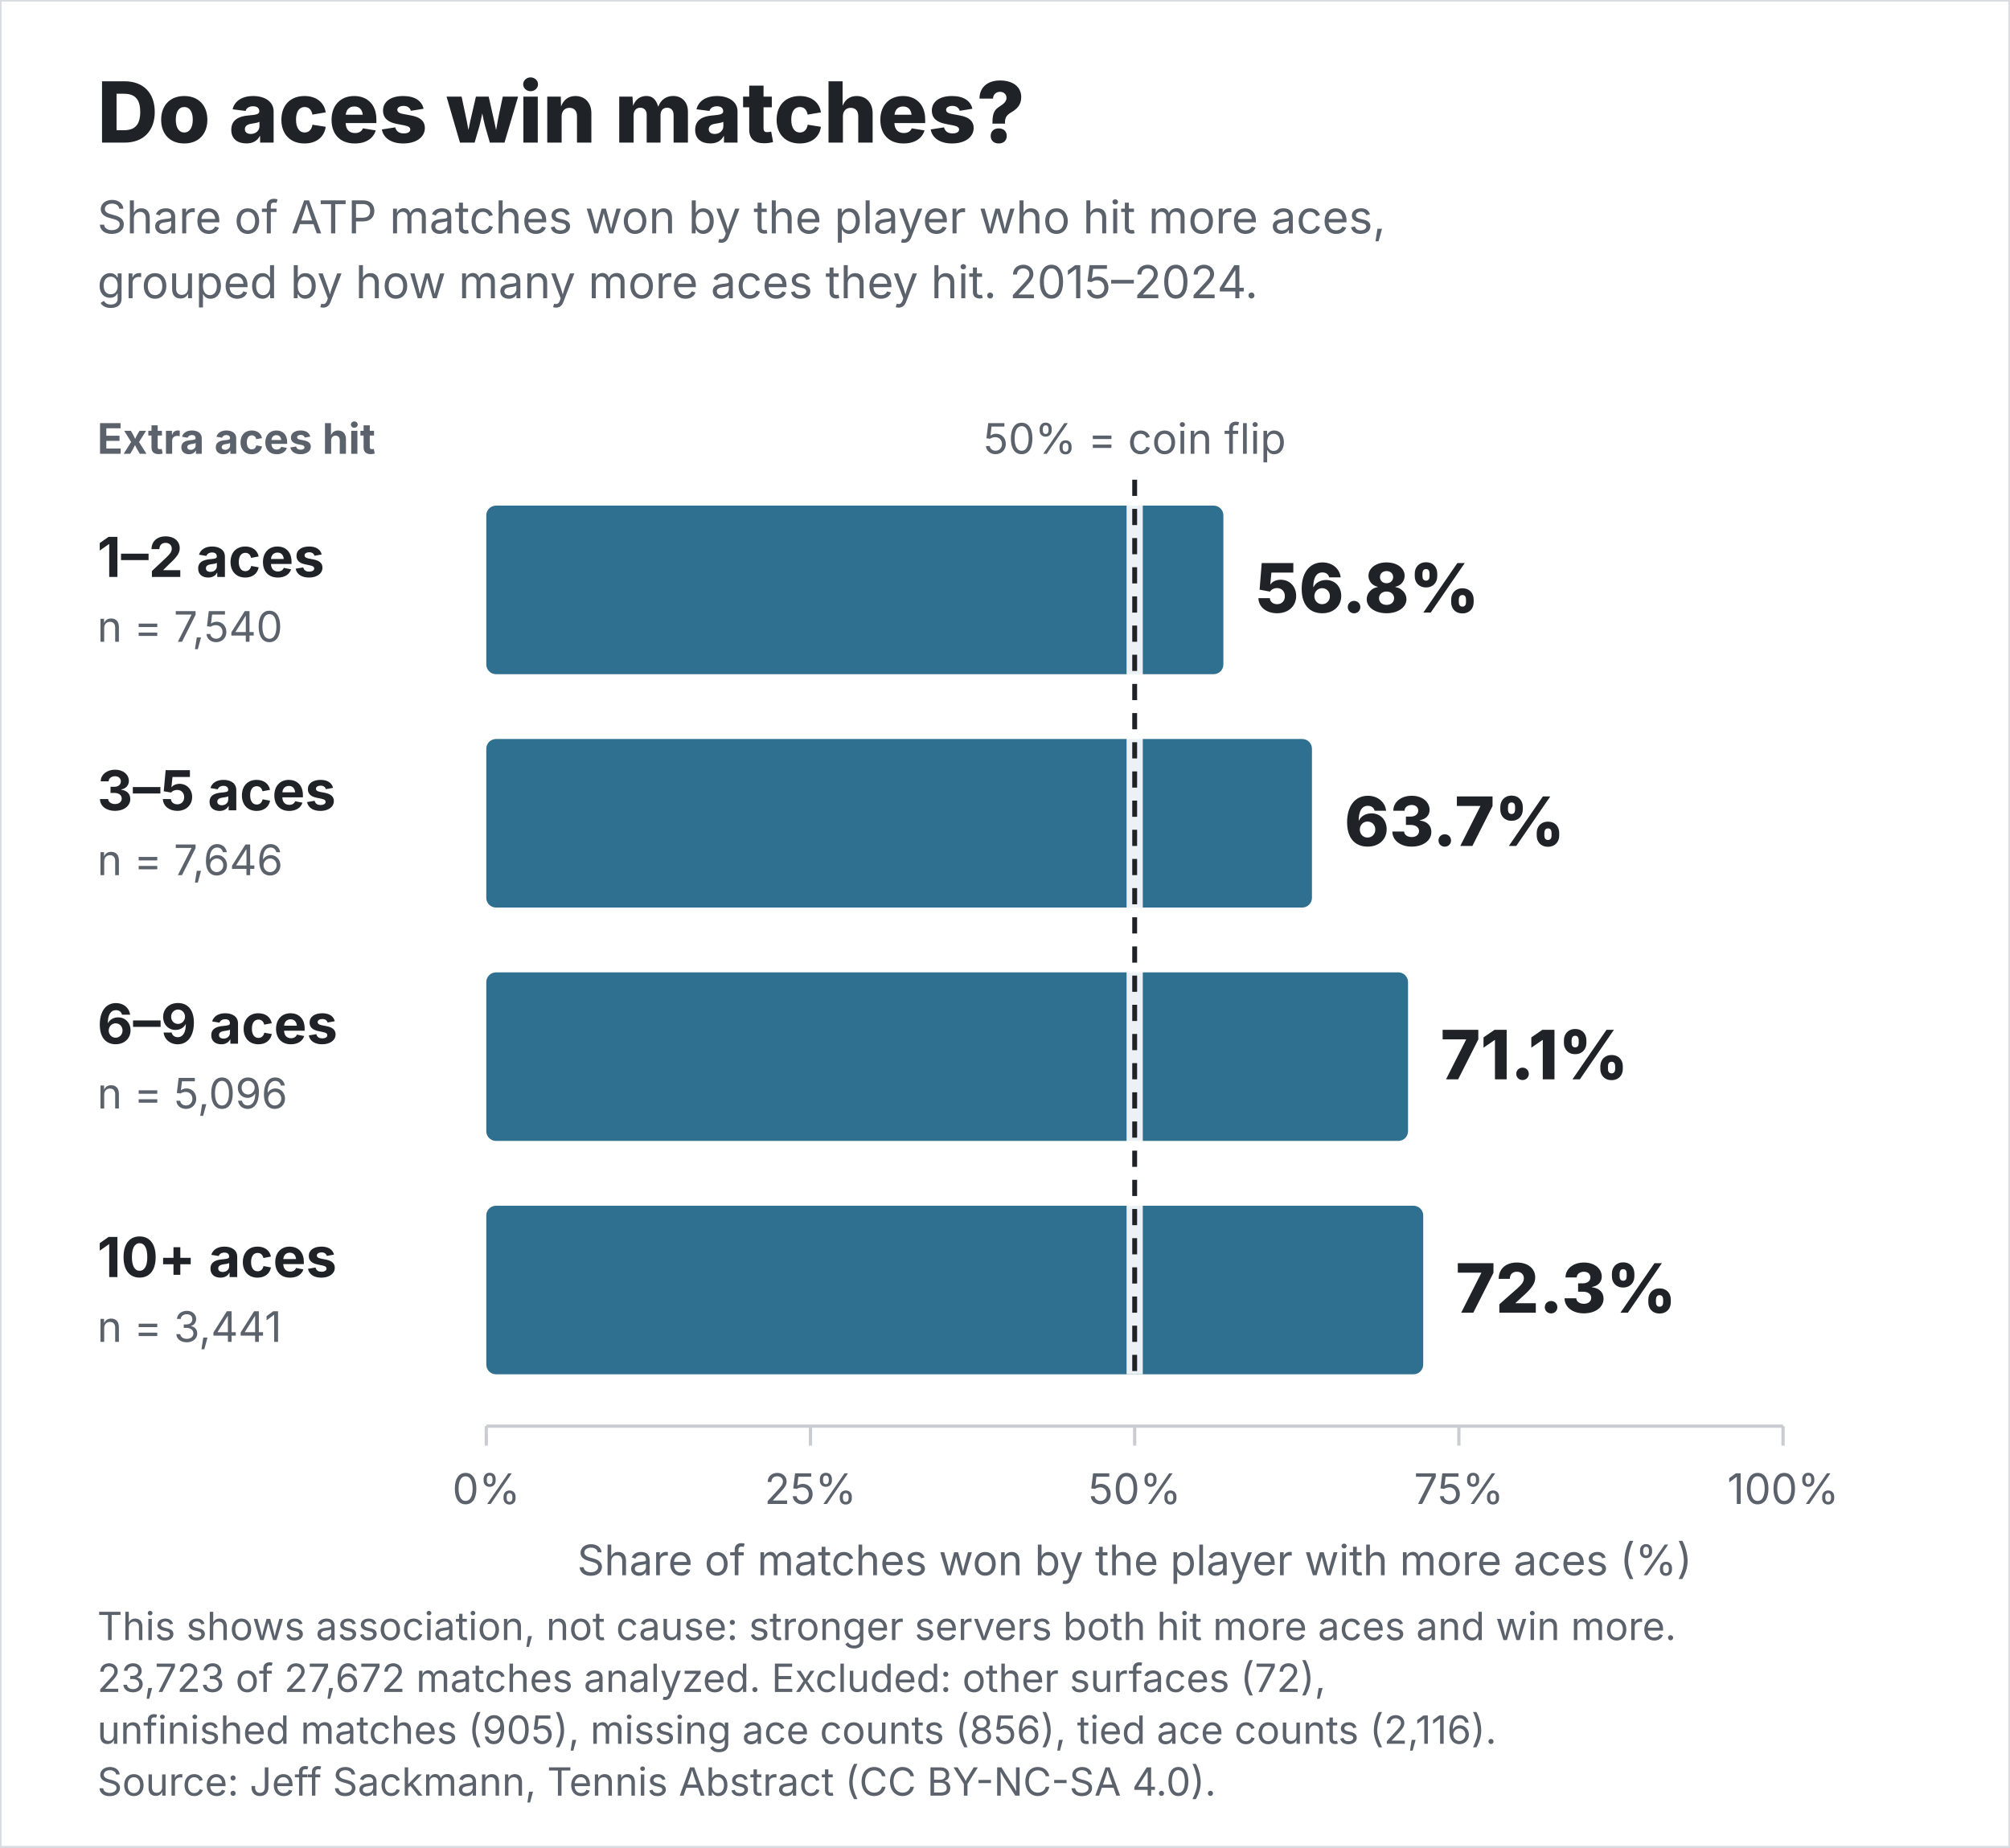
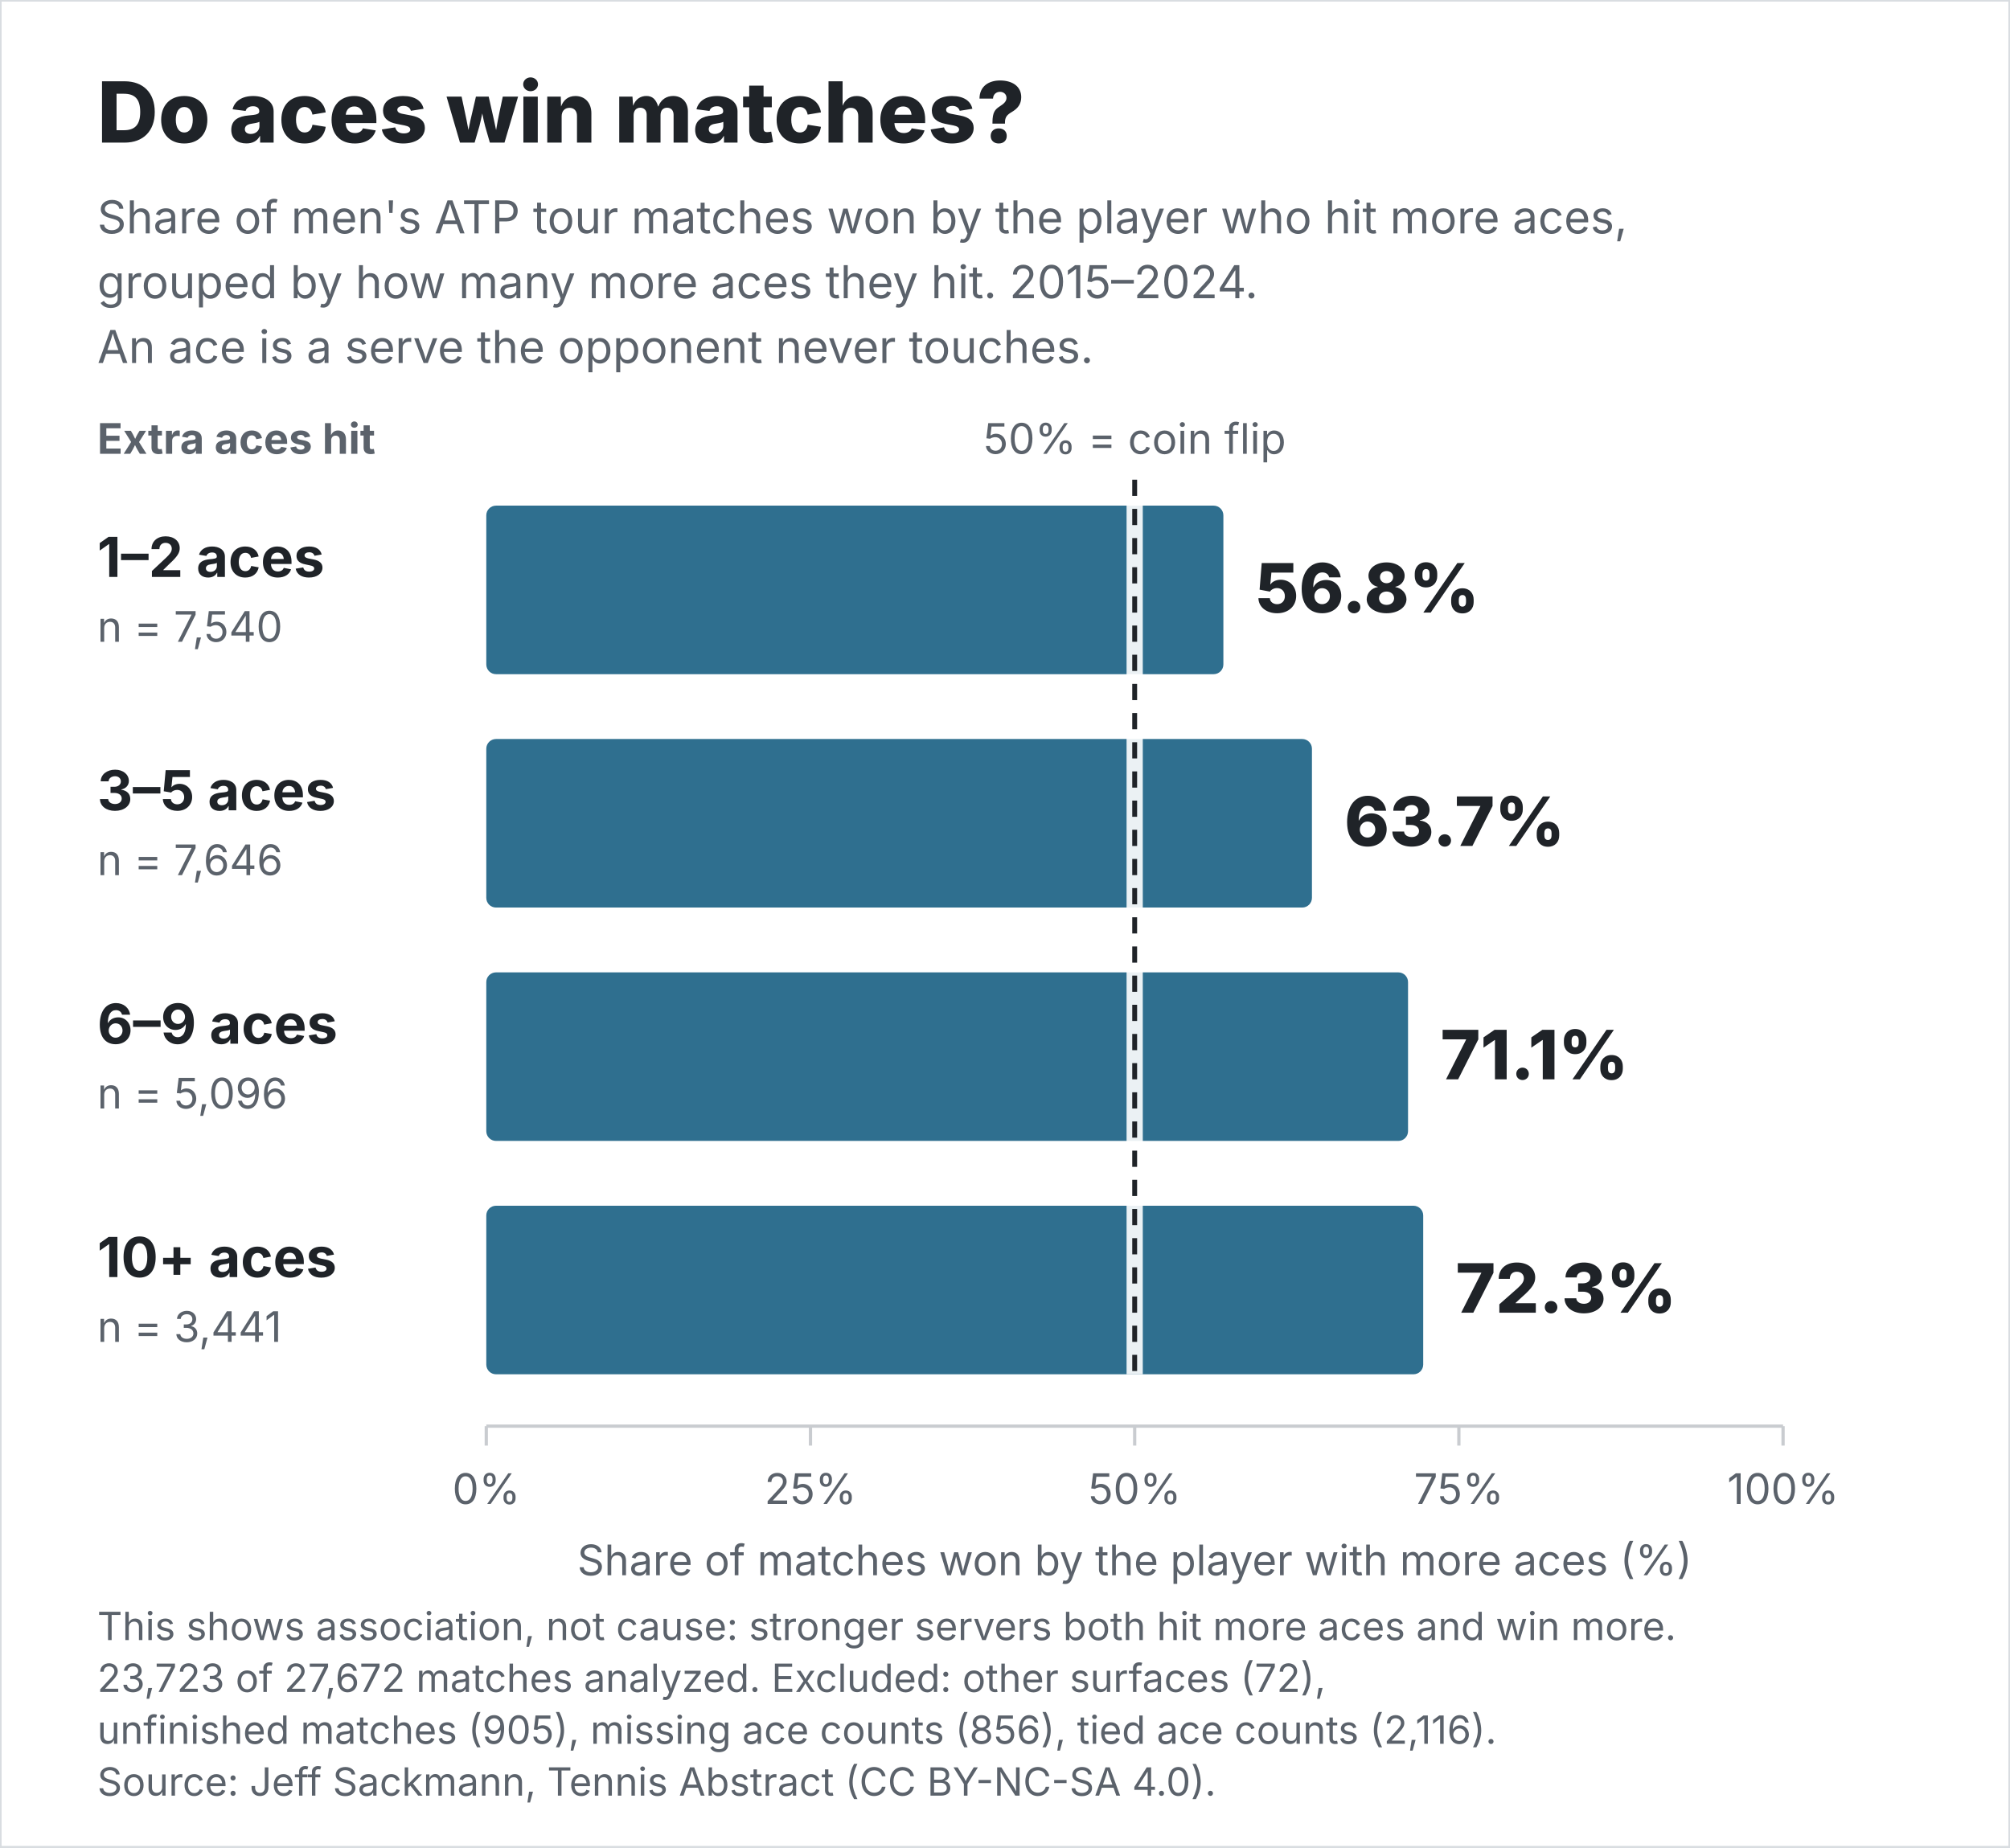
<svg xmlns="http://www.w3.org/2000/svg" viewBox="0,0,620,570" width="620" height="570" font-family="Inter, system-ui, -apple-system, 'Segoe UI', sans-serif" role="img">
  <rect width="620" height="570" fill="#fff" stroke="#d9dde1" />
  <text x="30" y="44" font-size="26" font-weight="800" fill="#1f2328" text-anchor="start">Do aces win matches?</text>
-   <text x="30" y="72" font-size="14" font-weight="400" fill="#5b626b" text-anchor="start">Share of ATP matches won by the player who hit more aces,</text>
+   <text x="30" y="72" font-size="14" font-weight="400" fill="#5b626b" text-anchor="start">Share of men's ATP tour matches won by the player who hit more aces,</text>
  <text x="30" y="92" font-size="14" font-weight="400" fill="#5b626b" text-anchor="start">grouped by how many more aces they hit. 2015–2024.</text>
+   <text x="30" y="112" font-size="14" font-weight="400" fill="#5b626b" text-anchor="start">An ace is a serve the opponent never touches.</text>
  <text x="30" y="140" font-size="13" font-weight="700" fill="#5b626b" text-anchor="start">Extra aces hit</text>
  <text x="350" y="140" font-size="13" font-weight="400" fill="#5b626b" text-anchor="middle">50% = coin flip</text>
  <text x="30" y="178" font-size="17" font-weight="700" fill="#1f2328" text-anchor="start">1–2 aces</text>
  <text x="30" y="198" font-size="13" font-weight="400" fill="#5b626b" text-anchor="start">n = 7,540</text>
  <rect x="150" y="156" width="227.36" height="52" rx="3" fill="#2f6f8f" />
  <text x="387.36" y="189" font-size="21" font-weight="800" fill="#1f2328" text-anchor="start">56.8%</text>
  <text x="30" y="250" font-size="17" font-weight="700" fill="#1f2328" text-anchor="start">3–5 aces</text>
  <text x="30" y="270" font-size="13" font-weight="400" fill="#5b626b" text-anchor="start">n = 7,646</text>
  <rect x="150" y="228" width="254.68" height="52" rx="3" fill="#2f6f8f" />
  <text x="414.68" y="261" font-size="21" font-weight="800" fill="#1f2328" text-anchor="start">63.7%</text>
  <text x="30" y="322" font-size="17" font-weight="700" fill="#1f2328" text-anchor="start">6–9 aces</text>
  <text x="30" y="342" font-size="13" font-weight="400" fill="#5b626b" text-anchor="start">n = 5,096</text>
  <rect x="150" y="300" width="284.32" height="52" rx="3" fill="#2f6f8f" />
  <text x="444.32" y="333" font-size="21" font-weight="800" fill="#1f2328" text-anchor="start">71.1%</text>
  <text x="30" y="394" font-size="17" font-weight="700" fill="#1f2328" text-anchor="start">10+ aces</text>
  <text x="30" y="414" font-size="13" font-weight="400" fill="#5b626b" text-anchor="start">n = 3,441</text>
  <rect x="150" y="372" width="289" height="52" rx="3" fill="#2f6f8f" />
  <text x="449" y="405" font-size="21" font-weight="800" fill="#1f2328" text-anchor="start">72.3%</text>
  <line x1="350" x2="350" y1="148" y2="424" stroke="#fff" stroke-width="5" opacity="0.9" />
  <line x1="350" x2="350" y1="148" y2="424" stroke="#1f2328" stroke-width="1.5" stroke-dasharray="5 4" />
  <line x1="150" x2="550" y1="440" y2="440" stroke="#c9ccd0" />
  <line x1="150" x2="150" y1="440" y2="446" stroke="#c9ccd0" />
  <text x="150" y="464" font-size="13" font-weight="400" fill="#5b626b" text-anchor="middle">0%</text>
  <line x1="250" x2="250" y1="440" y2="446" stroke="#c9ccd0" />
  <text x="250" y="464" font-size="13" font-weight="400" fill="#5b626b" text-anchor="middle">25%</text>
  <line x1="350" x2="350" y1="440" y2="446" stroke="#c9ccd0" />
  <text x="350" y="464" font-size="13" font-weight="400" fill="#5b626b" text-anchor="middle">50%</text>
  <line x1="450" x2="450" y1="440" y2="446" stroke="#c9ccd0" />
  <text x="450" y="464" font-size="13" font-weight="400" fill="#5b626b" text-anchor="middle">75%</text>
  <line x1="550" x2="550" y1="440" y2="446" stroke="#c9ccd0" />
  <text x="550" y="464" font-size="13" font-weight="400" fill="#5b626b" text-anchor="middle">100%</text>
  <text x="350" y="486" font-size="13" font-weight="400" fill="#5b626b" text-anchor="middle">Share of matches won by the player with more aces (%)</text>
  <text x="30" y="506" font-size="12" font-weight="400" fill="#5b626b" text-anchor="start">This shows association, not cause: stronger servers both hit more aces and win more.</text>
  <text x="30" y="522" font-size="12" font-weight="400" fill="#5b626b" text-anchor="start">23,723 of 27,672 matches analyzed. Excluded: other surfaces (72),</text>
  <text x="30" y="538" font-size="12" font-weight="400" fill="#5b626b" text-anchor="start">unfinished matches (905), missing ace counts (856), tied ace counts (2,116).</text>
  <text x="30" y="554" font-size="12" font-weight="400" fill="#5b626b" text-anchor="start">Source: Jeff Sackmann, Tennis Abstract (CC BY-NC-SA 4.0).</text>
</svg>
